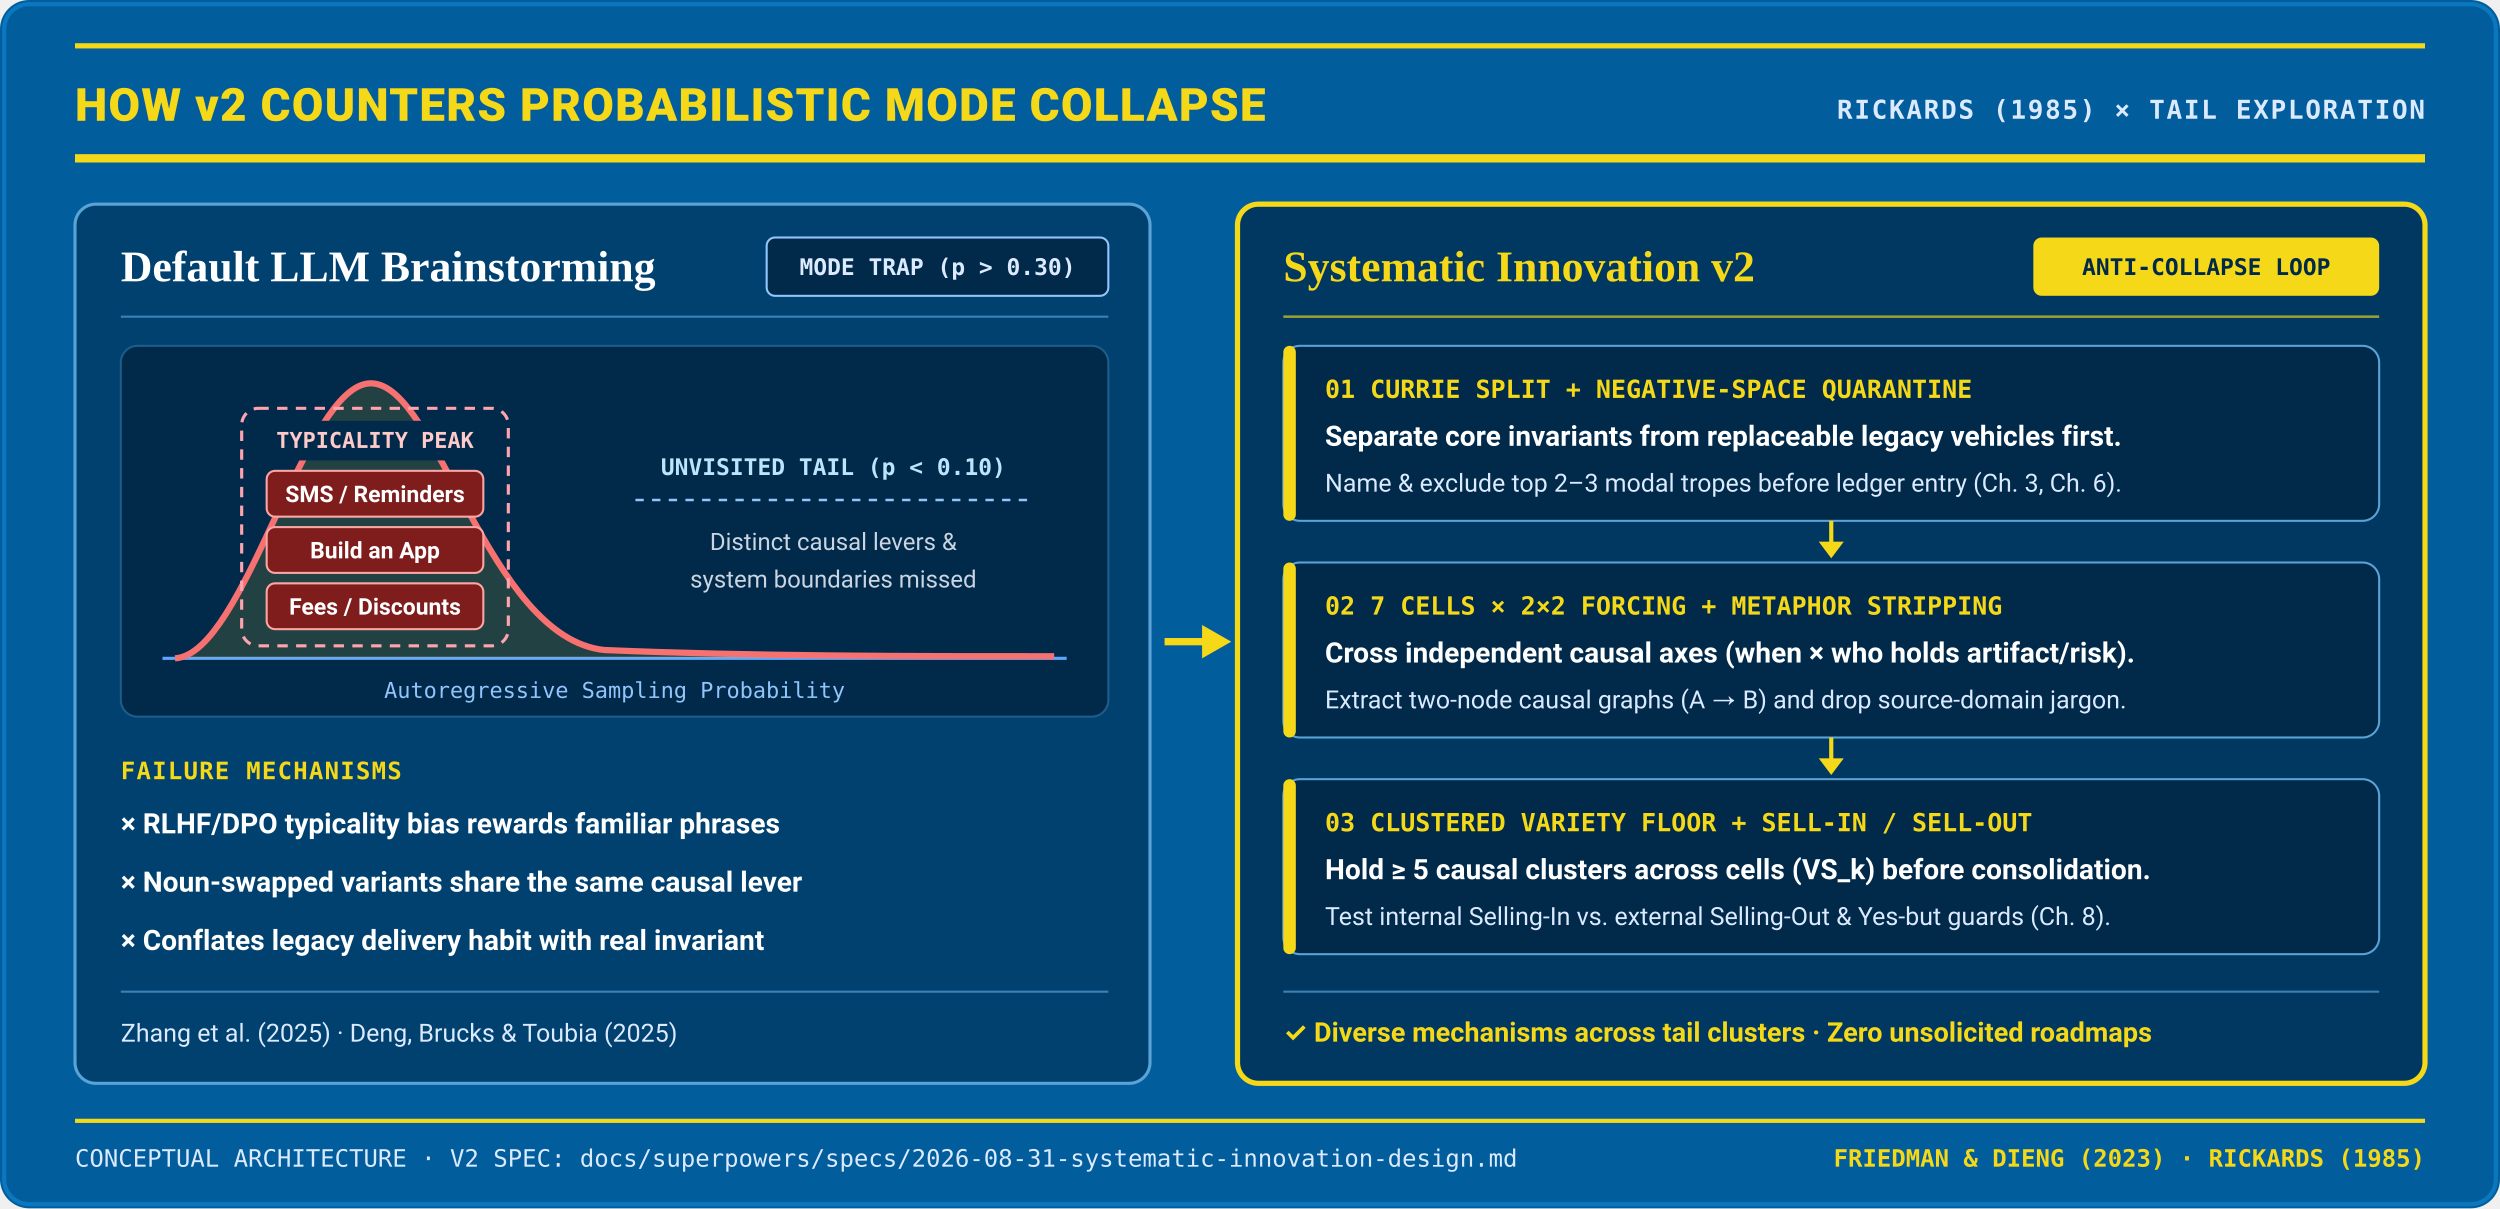
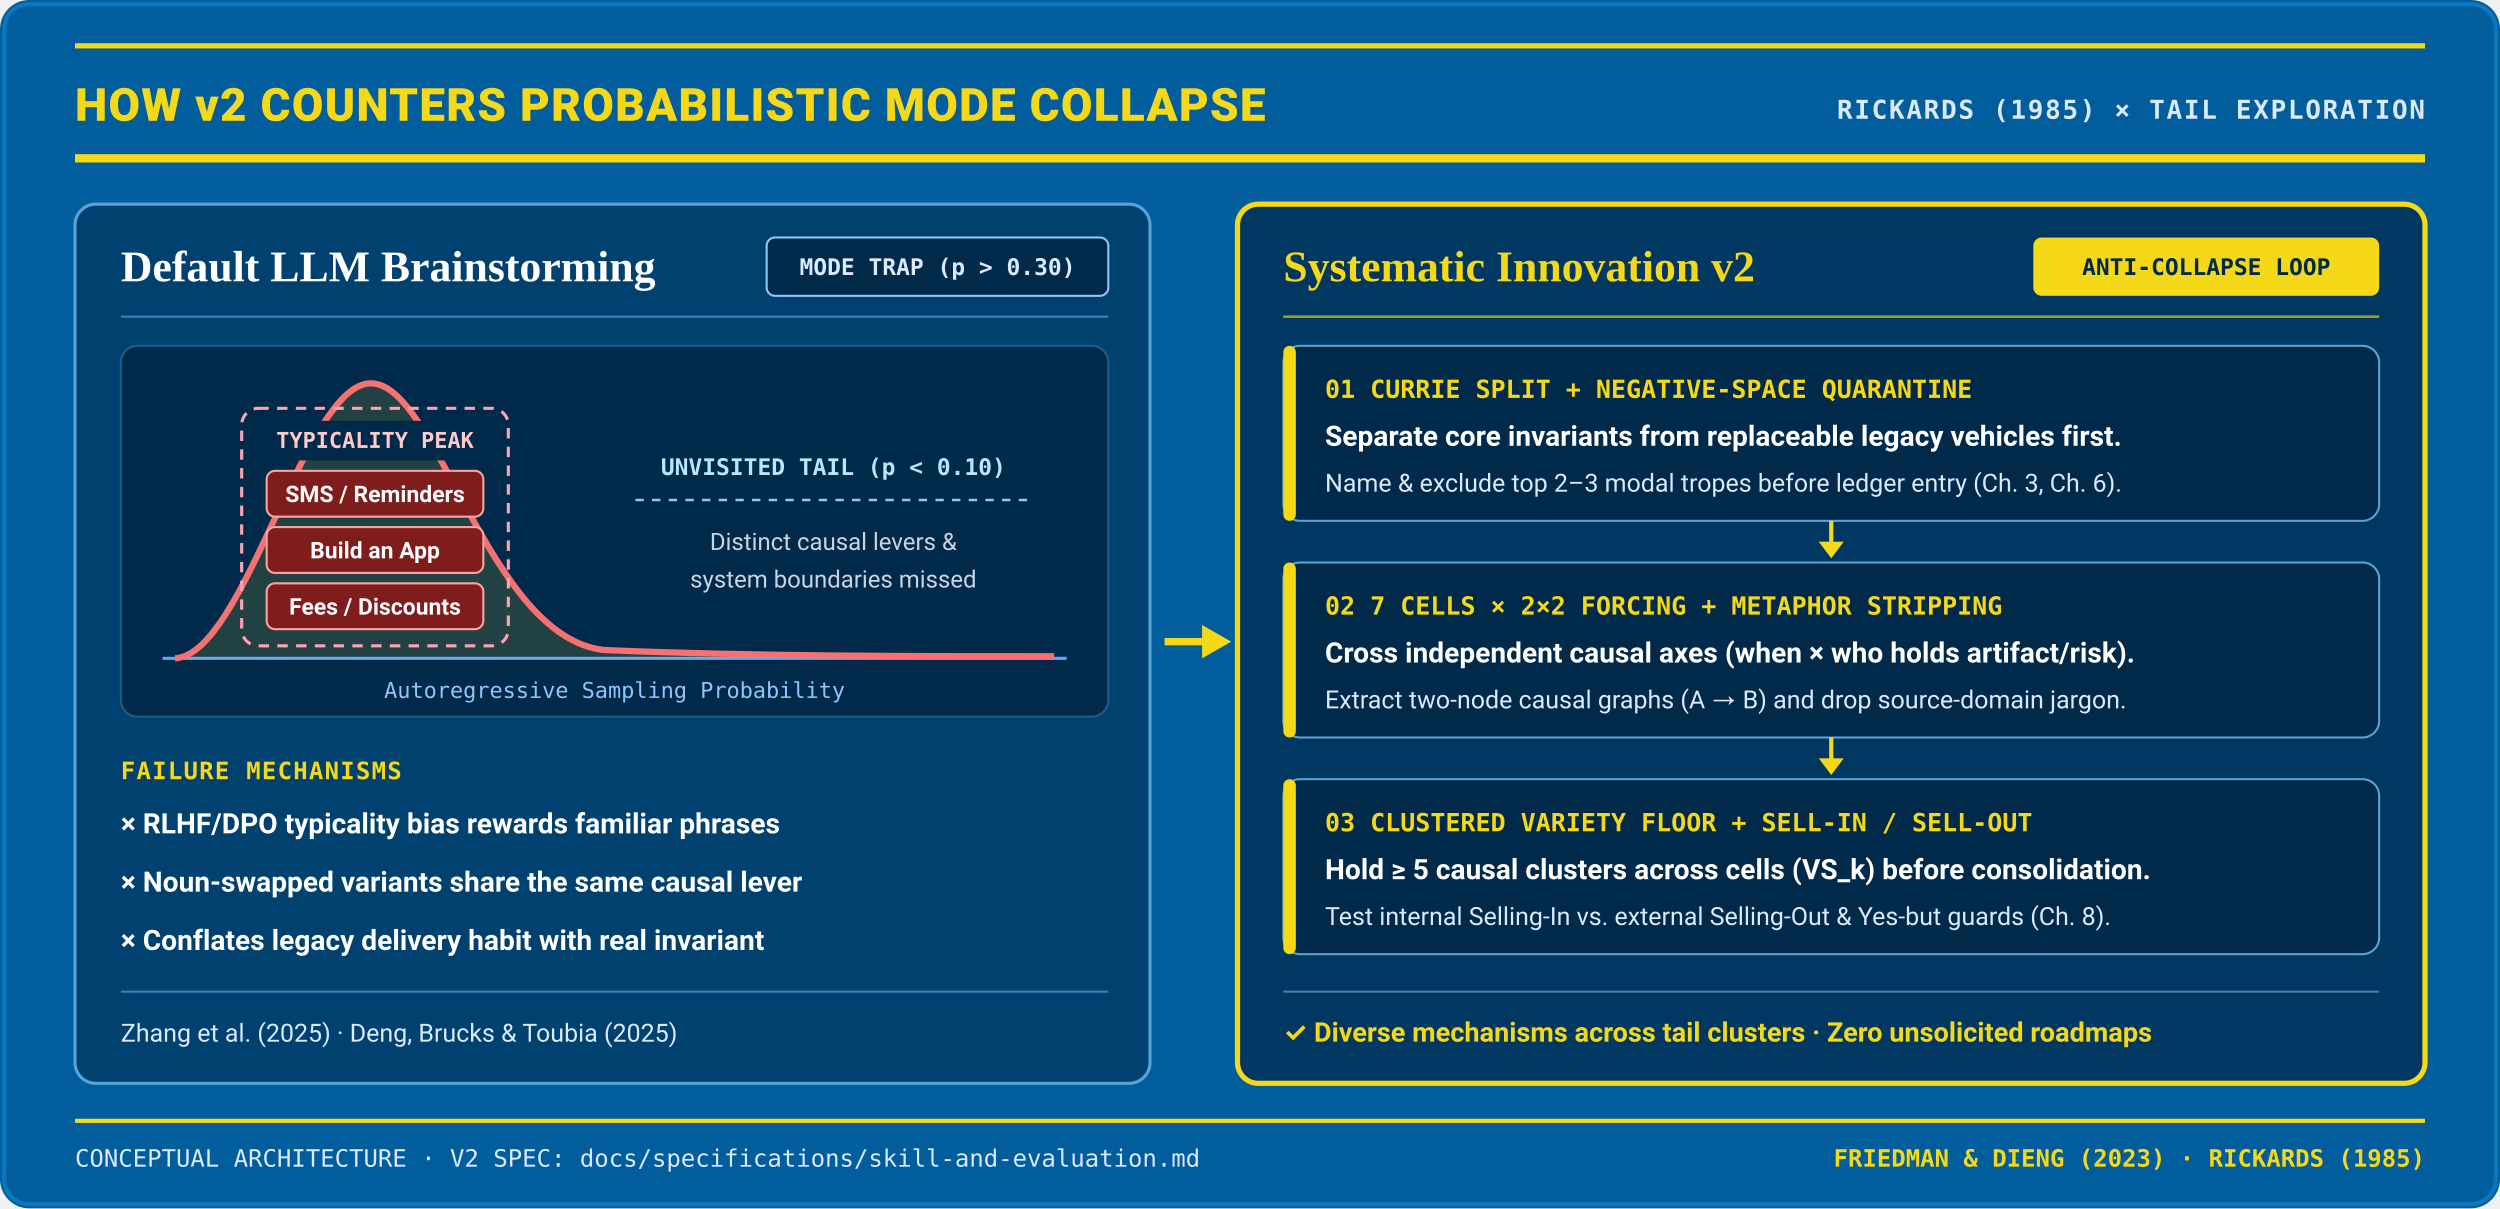
<svg xmlns="http://www.w3.org/2000/svg" viewBox="0 0 1200 580" width="1200" height="580" role="img" aria-labelledby="title desc">
  <rect x="0" y="0" width="1200" height="580" rx="14" fill="#025d9c" />
  <rect x="2" y="2" width="1196" height="576" rx="12" fill="none" stroke="#0b77be" stroke-width="2" />
  <line x1="36" y1="22" x2="1164" y2="22" stroke="#f5d818" stroke-width="2.5" />
  <text x="36" y="58" fill="#f5d818" font-family="ui-sans-serif, -apple-system, BlinkMacSystemFont, 'Segoe UI', Roboto, Helvetica, Arial, sans-serif" font-size="22" font-weight="800" letter-spacing="0.6">HOW v2 COUNTERS PROBABILISTIC MODE COLLAPSE</text>
  <text x="1164" y="57" text-anchor="end" fill="#dbeafe" font-family="ui-monospace, SFMono-Regular, Menlo, Monaco, Consolas, monospace" font-size="12.5" font-weight="600" letter-spacing="0.8">RICKARDS (1985) × TAIL EXPLORATION</text>
  <line x1="36" y1="76" x2="1164" y2="76" stroke="#f5d818" stroke-width="4" />
  <rect x="36" y="98" width="516" height="422" rx="10" fill="#01416f" stroke="#5aa3d6" stroke-width="1.5" />
  <text x="58" y="135" fill="#ffffff" font-family="Georgia, Cambria, 'Times New Roman', serif" font-size="21" font-weight="700">Default LLM Brainstorming</text>
  <rect x="368" y="114" width="164" height="28" rx="4" fill="#00294a" stroke="#93c5fd" stroke-width="1" />
  <text x="450" y="132" text-anchor="middle" fill="#dbeafe" font-family="ui-monospace, SFMono-Regular, Menlo, Monaco, Consolas, monospace" font-size="11" font-weight="700">MODE TRAP (p &gt; 0.30)</text>
  <line x1="58" y1="152" x2="532" y2="152" stroke="#3b82b6" stroke-width="1" />
  <rect x="58" y="166" width="474" height="178" rx="8" fill="#00294a" stroke="#1e5c8a" stroke-width="1" />
  <line x1="78" y1="316" x2="512" y2="316" stroke="#60a5fa" stroke-width="1.5" />
  <path d="M 84 316 C 118 314, 146 184, 178 184 C 210 184, 234 306, 290 312 C 360 315, 440 315, 506 315 L 506 316 Z" fill="#f5d818" fill-opacity="0.14" />
  <path d="M 84 316 C 118 314, 146 184, 178 184 C 210 184, 234 306, 290 312 C 360 315, 440 315, 506 315" fill="none" stroke="#f87171" stroke-width="3" />
  <rect x="116" y="196" width="128" height="114" rx="8" fill="none" stroke="#fda4af" stroke-width="1.5" stroke-dasharray="5,4" />
  <rect x="122" y="202" width="116" height="19" rx="3" fill="#00294a" />
  <text x="180" y="215" text-anchor="middle" fill="#fecaca" font-family="ui-monospace, SFMono-Regular, Menlo, Monaco, Consolas, monospace" font-size="10.5" font-weight="700">TYPICALITY PEAK</text>
  <rect x="128" y="226" width="104" height="22" rx="4" fill="#7f1d1d" stroke="#fca5a5" stroke-width="1" />
  <text x="180" y="241" text-anchor="middle" fill="#ffffff" font-family="ui-sans-serif, -apple-system, BlinkMacSystemFont, 'Segoe UI', Roboto, Helvetica, Arial, sans-serif" font-size="11" font-weight="600">SMS / Reminders</text>
  <rect x="128" y="253" width="104" height="22" rx="4" fill="#7f1d1d" stroke="#fca5a5" stroke-width="1" />
  <text x="180" y="268" text-anchor="middle" fill="#ffffff" font-family="ui-sans-serif, -apple-system, BlinkMacSystemFont, 'Segoe UI', Roboto, Helvetica, Arial, sans-serif" font-size="11" font-weight="600">Build an App</text>
  <rect x="128" y="280" width="104" height="22" rx="4" fill="#7f1d1d" stroke="#fca5a5" stroke-width="1" />
  <text x="180" y="295" text-anchor="middle" fill="#ffffff" font-family="ui-sans-serif, -apple-system, BlinkMacSystemFont, 'Segoe UI', Roboto, Helvetica, Arial, sans-serif" font-size="11" font-weight="600">Fees / Discounts</text>
  <line x1="305" y1="240" x2="494" y2="240" stroke="#93c5fd" stroke-width="1.2" stroke-dasharray="4,4" />
  <text x="400" y="228" text-anchor="middle" fill="#bae6fd" font-family="ui-monospace, SFMono-Regular, Menlo, Monaco, Consolas, monospace" font-size="11" font-weight="700">UNVISITED TAIL (p &lt; 0.10)</text>
  <text x="400" y="264" text-anchor="middle" fill="#cbd5e1" font-family="ui-sans-serif, -apple-system, BlinkMacSystemFont, 'Segoe UI', Roboto, Helvetica, Arial, sans-serif" font-size="11.5">Distinct causal levers &amp;</text>
  <text x="400" y="282" text-anchor="middle" fill="#cbd5e1" font-family="ui-sans-serif, -apple-system, BlinkMacSystemFont, 'Segoe UI', Roboto, Helvetica, Arial, sans-serif" font-size="11.5">system boundaries missed</text>
  <text x="295" y="335" text-anchor="middle" fill="#93c5fd" font-family="ui-monospace, SFMono-Regular, Menlo, Monaco, Consolas, monospace" font-size="10.5">Autoregressive Sampling Probability</text>
  <text x="58" y="374" fill="#f5d818" font-family="ui-monospace, SFMono-Regular, Menlo, Monaco, Consolas, monospace" font-size="11.5" font-weight="700" letter-spacing="0.6">FAILURE MECHANISMS</text>
  <text x="58" y="400" fill="#ffffff" font-family="ui-sans-serif, -apple-system, BlinkMacSystemFont, 'Segoe UI', Roboto, Helvetica, Arial, sans-serif" font-size="13.5" font-weight="600">×  RLHF/DPO typicality bias rewards familiar phrases</text>
  <text x="58" y="428" fill="#ffffff" font-family="ui-sans-serif, -apple-system, BlinkMacSystemFont, 'Segoe UI', Roboto, Helvetica, Arial, sans-serif" font-size="13.5" font-weight="600">×  Noun-swapped variants share the same causal lever</text>
  <text x="58" y="456" fill="#ffffff" font-family="ui-sans-serif, -apple-system, BlinkMacSystemFont, 'Segoe UI', Roboto, Helvetica, Arial, sans-serif" font-size="13.5" font-weight="600">×  Conflates legacy delivery habit with real invariant</text>
  <line x1="58" y1="476" x2="532" y2="476" stroke="#3b82b6" stroke-width="1" />
  <text x="58" y="500" fill="#dbeafe" font-family="ui-sans-serif, -apple-system, BlinkMacSystemFont, 'Segoe UI', Roboto, Helvetica, Arial, sans-serif" font-size="12">Zhang et al. (2025) · Deng, Brucks &amp; Toubia (2025)</text>
  <line x1="559" y1="308" x2="578" y2="308" stroke="#f5d818" stroke-width="3.5" />
  <polygon points="577,300 591,308 577,316" fill="#f5d818" />
  <rect x="594" y="98" width="570" height="422" rx="10" fill="#013861" stroke="#f5d818" stroke-width="2.5" />
  <text x="616" y="135" fill="#f5d818" font-family="Georgia, Cambria, 'Times New Roman', serif" font-size="21" font-weight="700">Systematic Innovation v2</text>
  <rect x="976" y="114" width="166" height="28" rx="4" fill="#f5d818" />
  <text x="1059" y="132" text-anchor="middle" fill="#00294a" font-family="ui-monospace, SFMono-Regular, Menlo, Monaco, Consolas, monospace" font-size="11" font-weight="800">ANTI-COLLAPSE LOOP</text>
  <line x1="616" y1="152" x2="1142" y2="152" stroke="#f5d818" stroke-width="1.2" stroke-opacity="0.65" />
  <rect x="616" y="166" width="526" height="84" rx="8" fill="#00294a" stroke="#5aa3d6" stroke-width="1" />
  <rect x="616" y="166" width="6" height="84" rx="3" fill="#f5d818" />
  <text x="636" y="191" fill="#f5d818" font-family="ui-monospace, SFMono-Regular, Menlo, Monaco, Consolas, monospace" font-size="12" font-weight="800">01  CURRIE SPLIT + NEGATIVE-SPACE QUARANTINE</text>
  <text x="636" y="214" fill="#ffffff" font-family="ui-sans-serif, -apple-system, BlinkMacSystemFont, 'Segoe UI', Roboto, Helvetica, Arial, sans-serif" font-size="13.5" font-weight="600">Separate core invariants from replaceable legacy vehicles first.</text>
  <text x="636" y="236" fill="#dbeafe" font-family="ui-sans-serif, -apple-system, BlinkMacSystemFont, 'Segoe UI', Roboto, Helvetica, Arial, sans-serif" font-size="12">Name &amp; exclude top 2–3 modal tropes before ledger entry (Ch. 3, Ch. 6).</text>
  <line x1="879" y1="250" x2="879" y2="262" stroke="#f5d818" stroke-width="2" />
  <polygon points="873,260 885,260 879,268" fill="#f5d818" />
  <rect x="616" y="270" width="526" height="84" rx="8" fill="#00294a" stroke="#5aa3d6" stroke-width="1" />
  <rect x="616" y="270" width="6" height="84" rx="3" fill="#f5d818" />
  <text x="636" y="295" fill="#f5d818" font-family="ui-monospace, SFMono-Regular, Menlo, Monaco, Consolas, monospace" font-size="12" font-weight="800">02  7 CELLS × 2×2 FORCING + METAPHOR STRIPPING</text>
  <text x="636" y="318" fill="#ffffff" font-family="ui-sans-serif, -apple-system, BlinkMacSystemFont, 'Segoe UI', Roboto, Helvetica, Arial, sans-serif" font-size="13.5" font-weight="600">Cross independent causal axes (when × who holds artifact/risk).</text>
  <text x="636" y="340" fill="#dbeafe" font-family="ui-sans-serif, -apple-system, BlinkMacSystemFont, 'Segoe UI', Roboto, Helvetica, Arial, sans-serif" font-size="12">Extract two-node causal graphs (A → B) and drop source-domain jargon.</text>
  <line x1="879" y1="354" x2="879" y2="366" stroke="#f5d818" stroke-width="2" />
  <polygon points="873,364 885,364 879,372" fill="#f5d818" />
  <rect x="616" y="374" width="526" height="84" rx="8" fill="#00294a" stroke="#5aa3d6" stroke-width="1" />
  <rect x="616" y="374" width="6" height="84" rx="3" fill="#f5d818" />
  <text x="636" y="399" fill="#f5d818" font-family="ui-monospace, SFMono-Regular, Menlo, Monaco, Consolas, monospace" font-size="12" font-weight="800">03  CLUSTERED VARIETY FLOOR + SELL-IN / SELL-OUT</text>
  <text x="636" y="422" fill="#ffffff" font-family="ui-sans-serif, -apple-system, BlinkMacSystemFont, 'Segoe UI', Roboto, Helvetica, Arial, sans-serif" font-size="13.5" font-weight="600">Hold ≥ 5 causal clusters across cells (VS_k) before consolidation.</text>
  <text x="636" y="444" fill="#dbeafe" font-family="ui-sans-serif, -apple-system, BlinkMacSystemFont, 'Segoe UI', Roboto, Helvetica, Arial, sans-serif" font-size="12">Test internal Selling-In vs. external Selling-Out &amp; Yes-but guards (Ch. 8).</text>
  <line x1="616" y1="476" x2="1142" y2="476" stroke="#3b82b6" stroke-width="1" />
  <text x="616" y="500" fill="#f5d818" font-family="ui-sans-serif, -apple-system, BlinkMacSystemFont, 'Segoe UI', Roboto, Helvetica, Arial, sans-serif" font-size="13" font-weight="700">✓  Diverse mechanisms across tail clusters · Zero unsolicited roadmaps</text>
  <line x1="36" y1="538" x2="1164" y2="538" stroke="#f5d818" stroke-width="2" />
-   <text x="36" y="560" fill="#dbeafe" font-family="ui-monospace, SFMono-Regular, Menlo, Monaco, Consolas, monospace" font-size="11.5">CONCEPTUAL ARCHITECTURE · V2 SPEC: docs/superpowers/specs/2026-08-31-systematic-innovation-design.md</text>
+   <text x="36" y="560" fill="#dbeafe" font-family="ui-monospace, SFMono-Regular, Menlo, Monaco, Consolas, monospace" font-size="11.5">CONCEPTUAL ARCHITECTURE · V2 SPEC: docs/specifications/skill-and-evaluation.md</text>
  <text x="1164" y="560" text-anchor="end" fill="#f5d818" font-family="ui-monospace, SFMono-Regular, Menlo, Monaco, Consolas, monospace" font-size="11.5" font-weight="700">FRIEDMAN &amp; DIENG (2023) · RICKARDS (1985)</text>
</svg>
